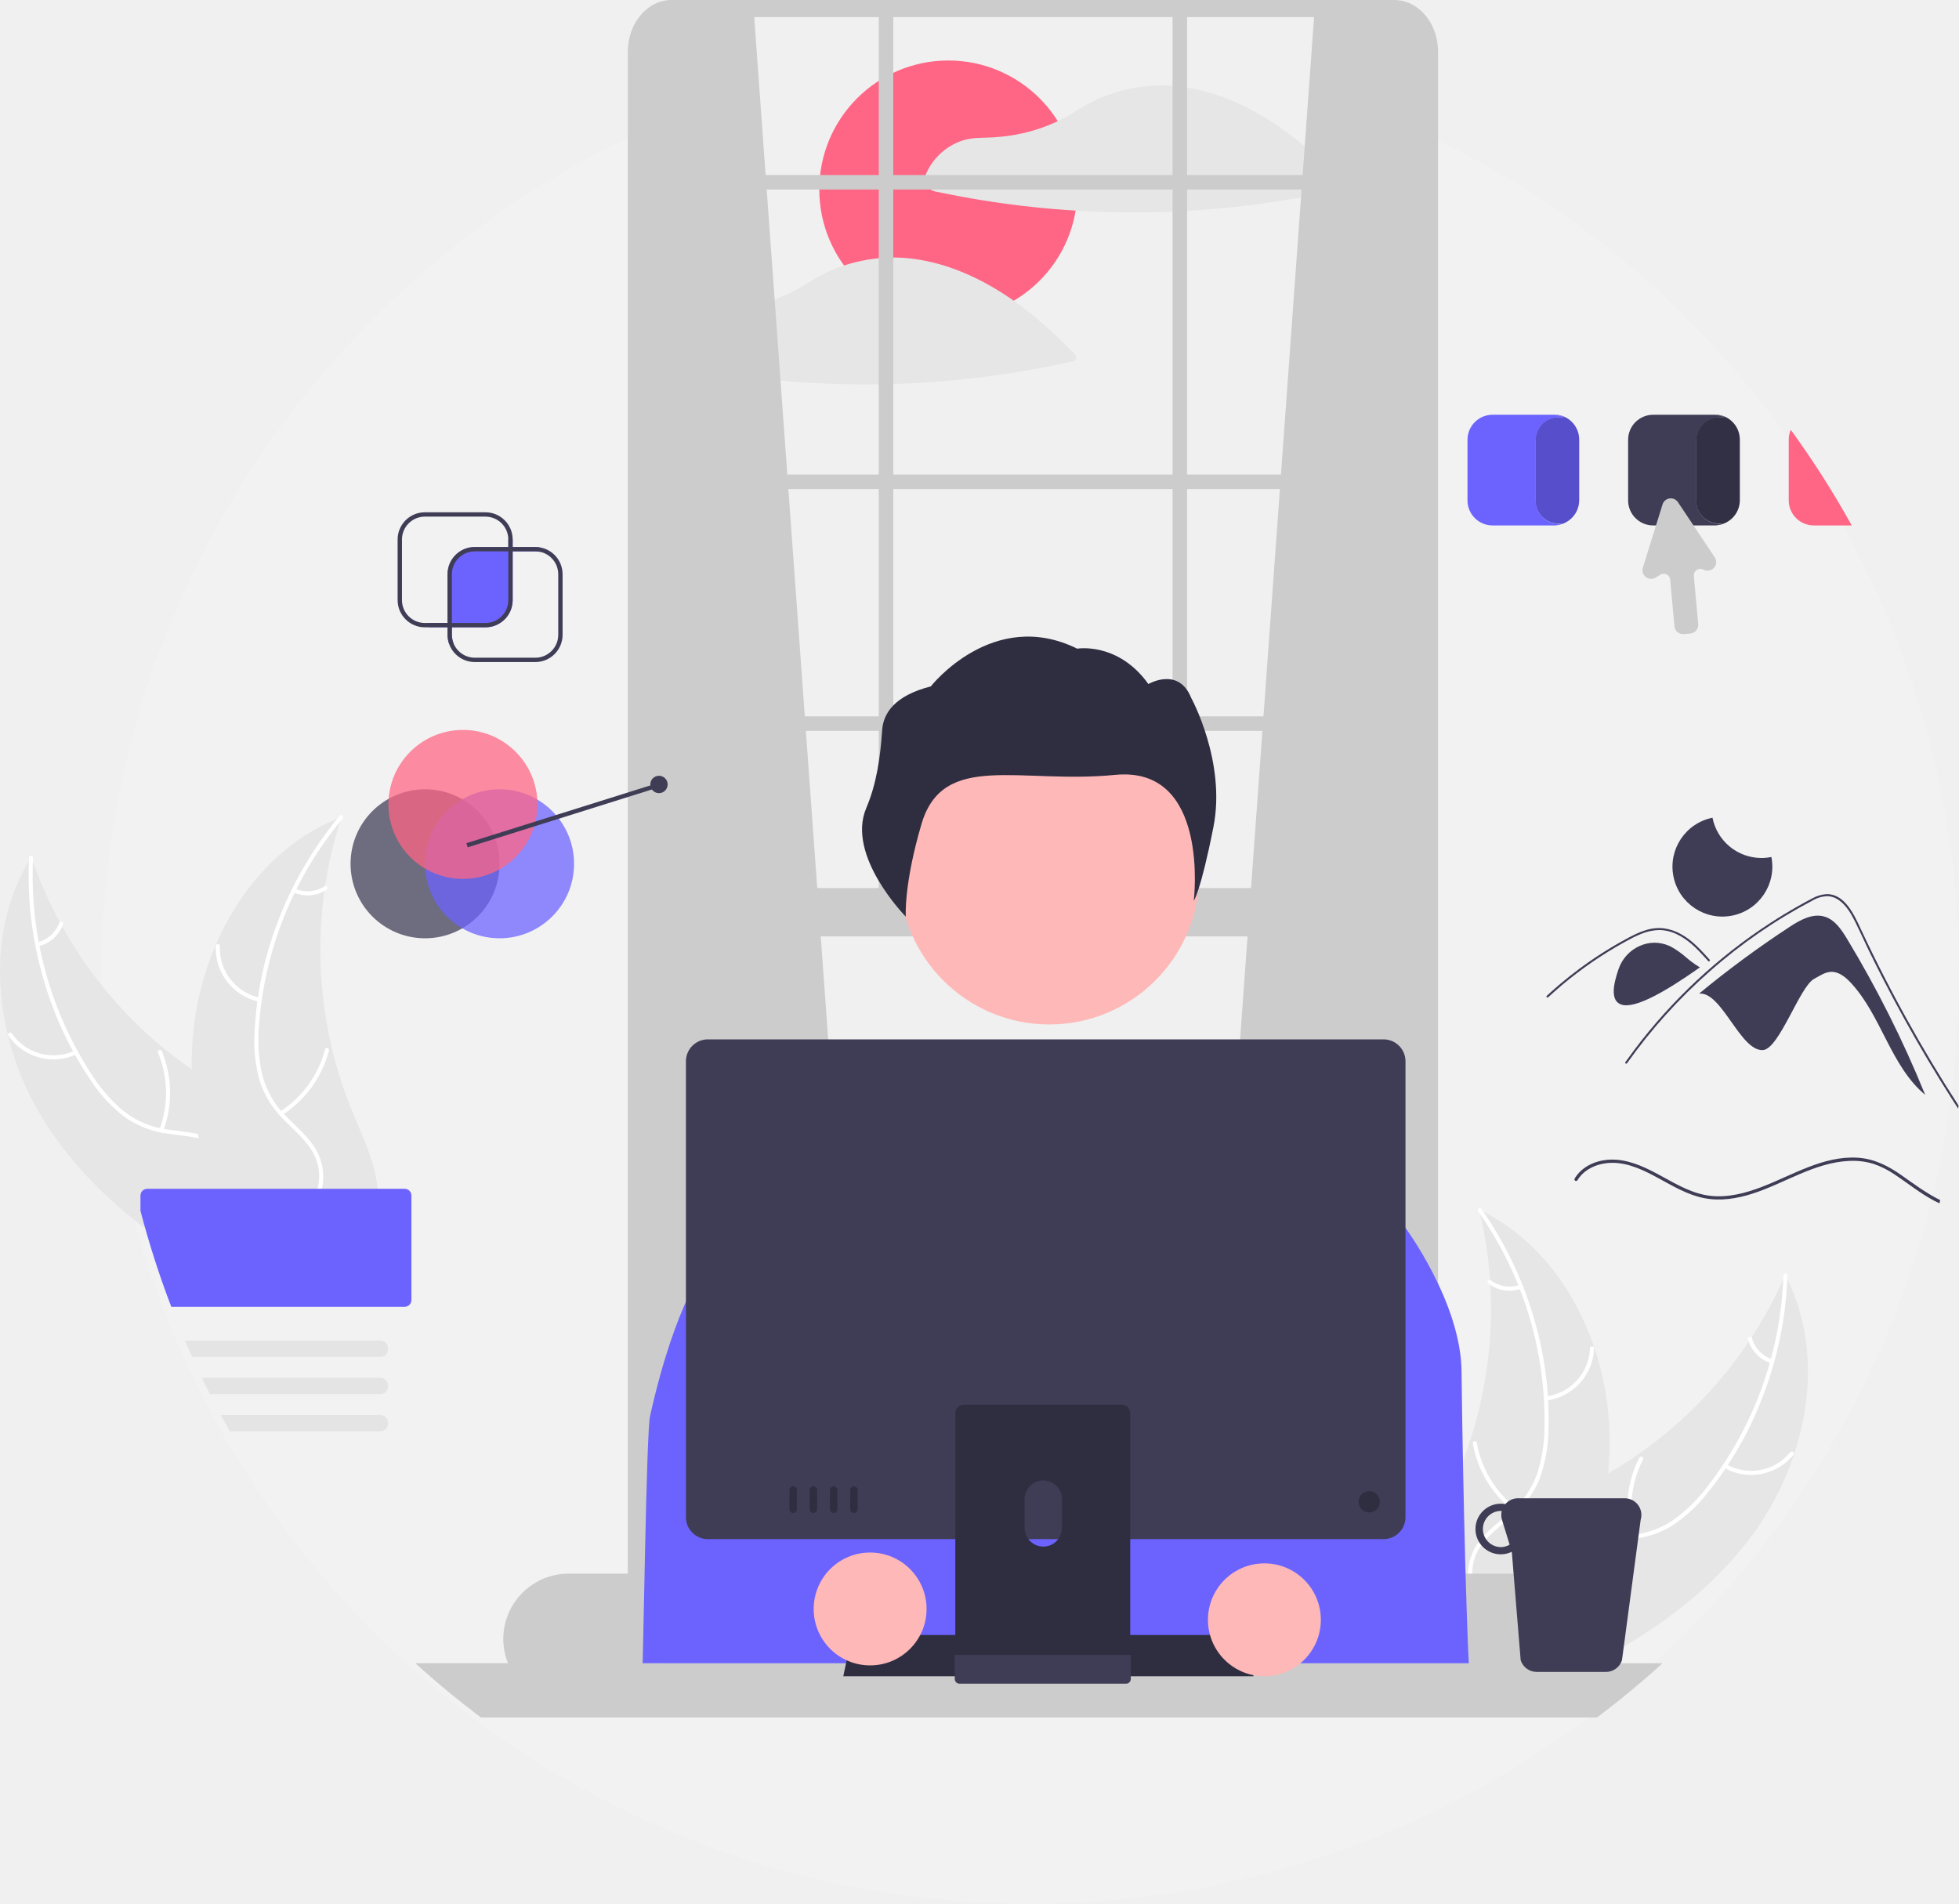
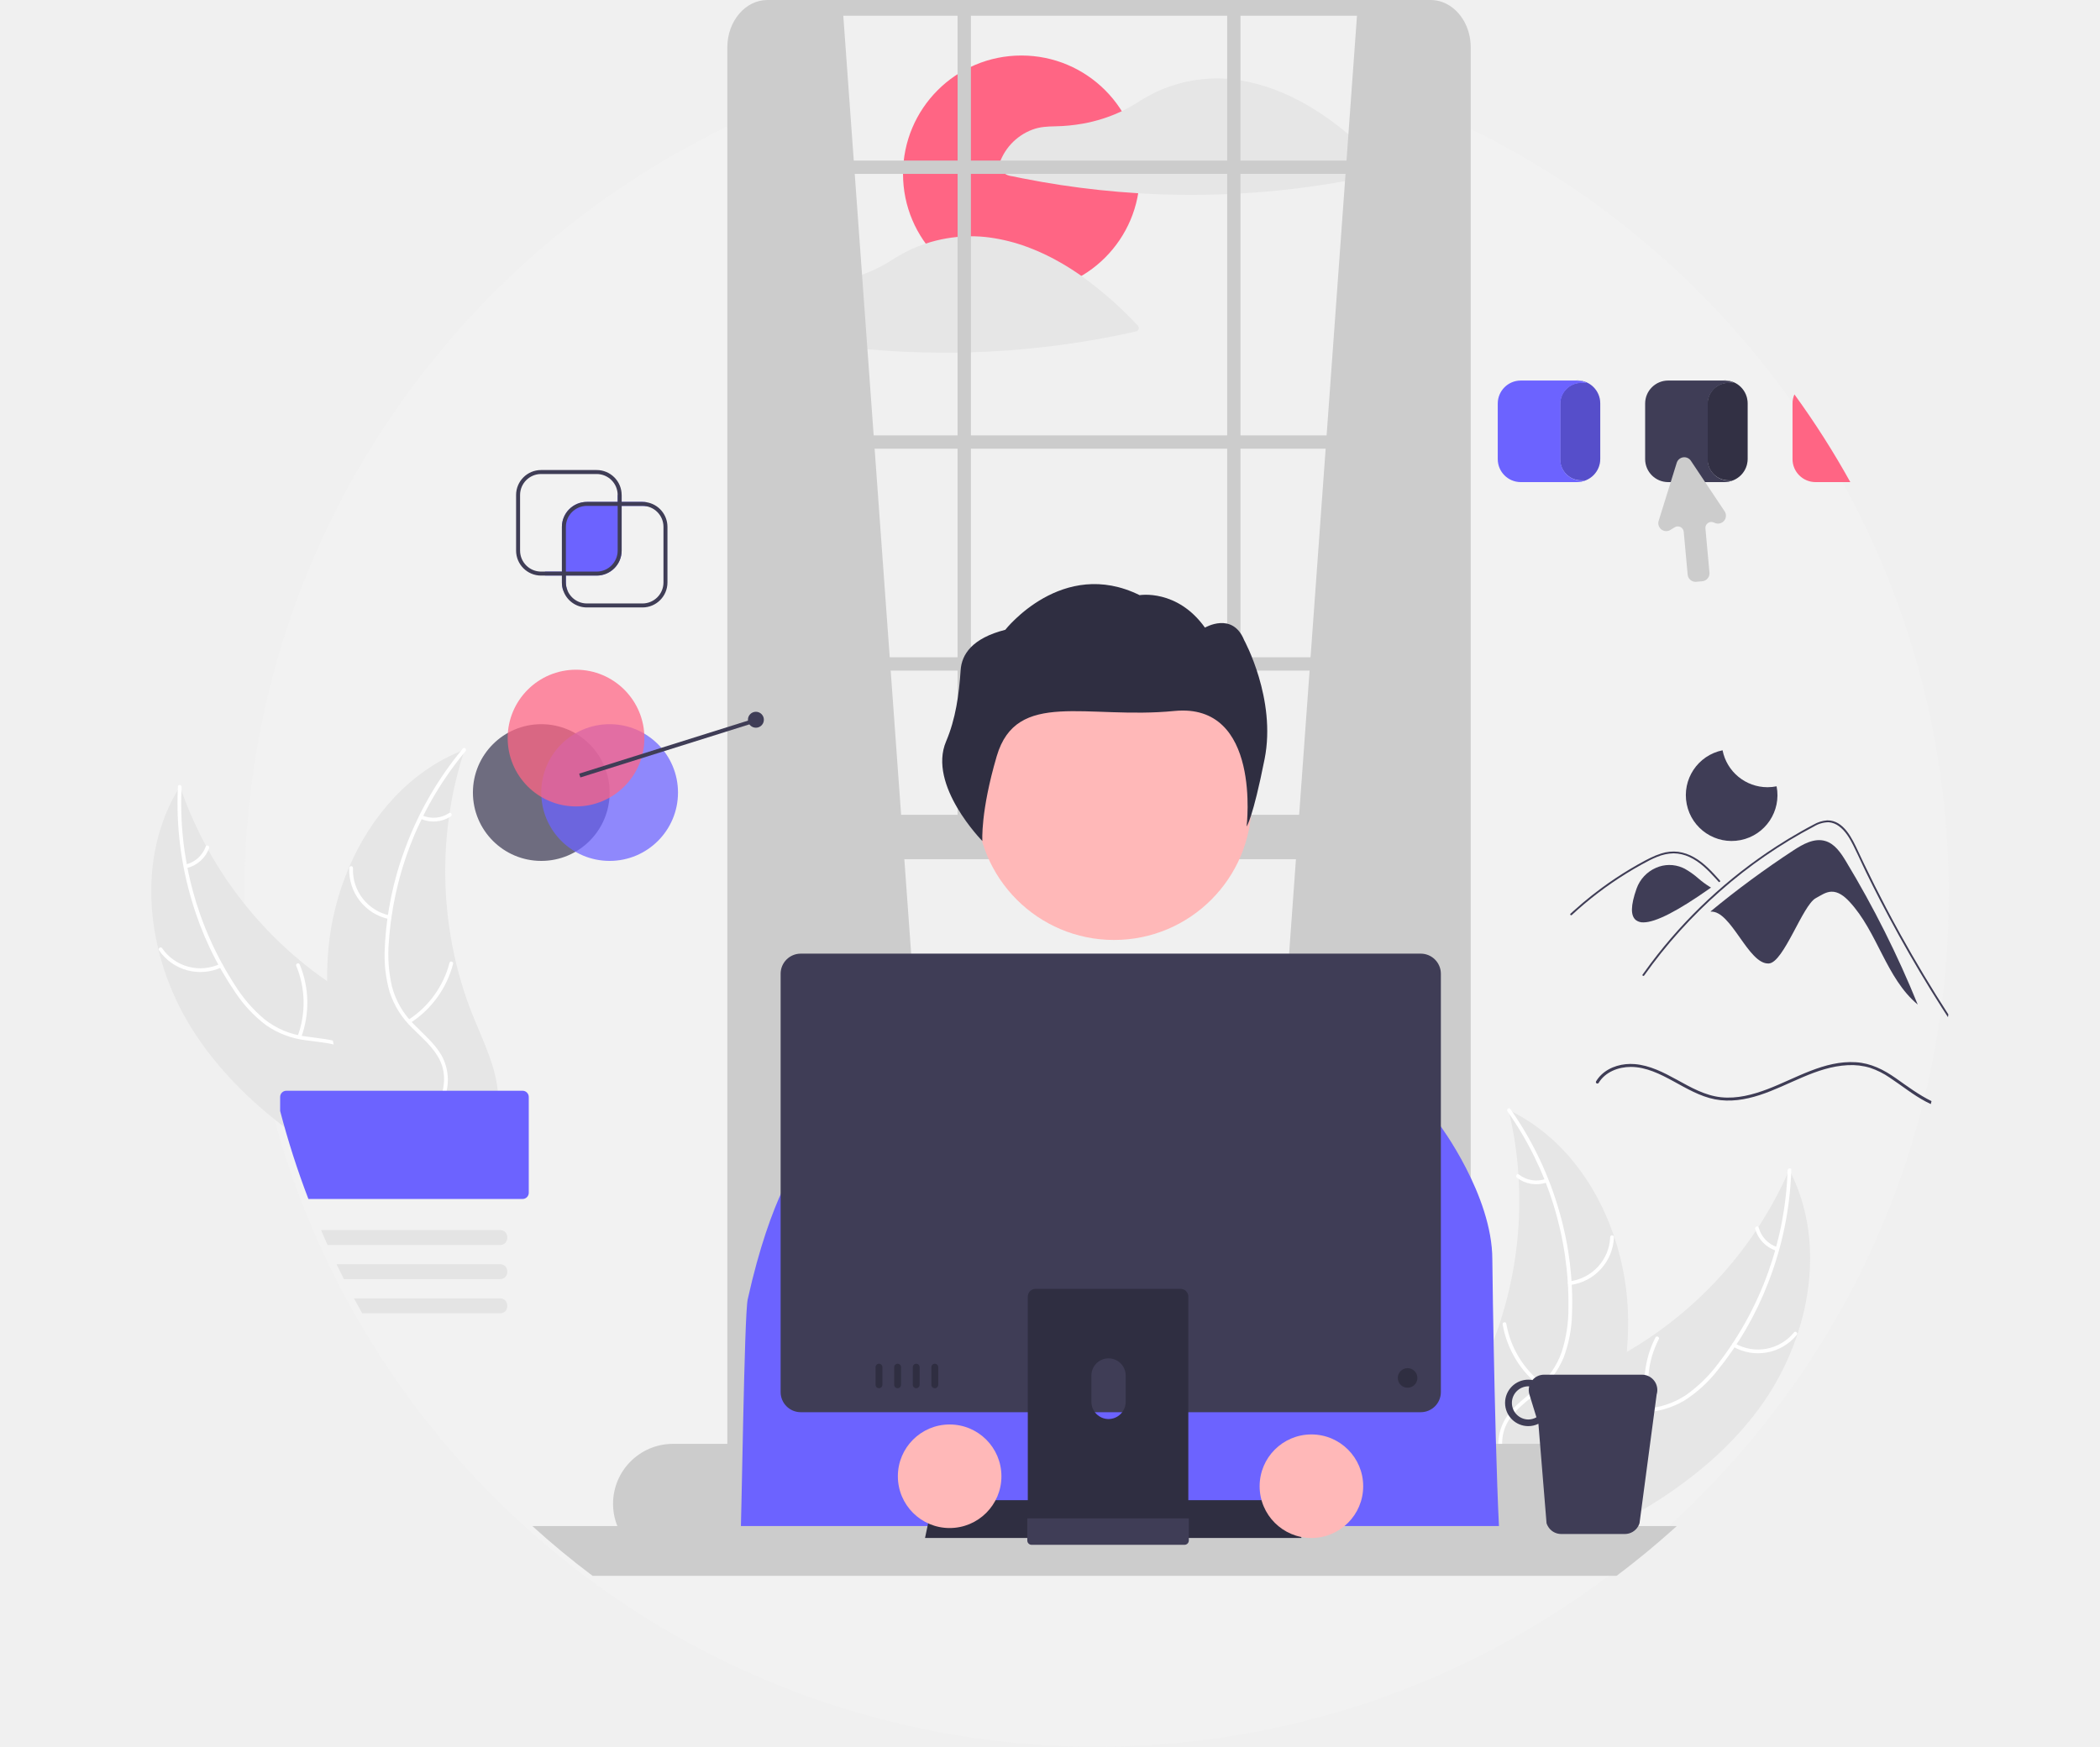
- <svg xmlns="http://www.w3.org/2000/svg" data-name="Layer 1" width="804.473" height="781.847" viewBox="0 0 804.473 781.847">
+ <svg xmlns="http://www.w3.org/2000/svg" data-name="Layer 1" width="717.473" height="596.847" viewBox="0 0 804.473 781.847">
  <path d="M954.619,274.869a380.704,380.704,0,0,0-25.021-39.265q-9.6-13.224-20.288-25.565h-.018a383.418,383.418,0,0,0-41.94-41.512q-4.613-3.918-9.351-7.675a380.926,380.926,0,0,0-93.882-54.857l.299,49.327L767.65,717.625H487.686L471.941,156.384l1.173-48.539C335.856,165.572,239.481,301.3,239.481,459.546a381.687,381.687,0,0,0,12.399,96.795,375.139,375.139,0,0,0,12.649,39.408q2.674,7.02,5.642,13.914c.954,2.237,1.925,4.457,2.933,6.668,1.292,2.888,2.638,5.767,4.02,8.611q1.604,3.356,3.298,6.668,2.179,4.346,4.502,8.62c1.194,2.237,2.425,4.457,3.672,6.667a382.934,382.934,0,0,0,76.151,95.244q12.956,11.753,26.964,22.285a381.449,381.449,0,0,0,458.295,0q7.621-5.723,14.931-11.829,4.854-4.038,9.547-8.227c.829-.74,1.658-1.48,2.478-2.228a382.978,382.978,0,0,0,71.364-87.008,374.258,374.258,0,0,0,19.325-36.689q2.286-4.974,4.43-10.037a376.132,376.132,0,0,0,16.562-47.591q1.03-3.757,1.988-7.541v-.009c.107-.437.223-.883.33-1.319.66-2.656,1.293-5.33,1.899-8.005v-.009q2.942-12.93,4.965-26.171c.169-1.132.339-2.264.499-3.396.062-.41.125-.82.169-1.23v-.009q1.444-10.229,2.344-20.609,1.391-16.299,1.399-32.972A379.627,379.627,0,0,0,954.619,274.869Z" transform="translate(-197.7636 -59.07674)" fill="#f2f2f2" />
  <path d="M917.165,689.762c22.573-30.501,31.255-73.463,13.695-107.101a174.83,174.83,0,0,1-82.773,86.927c-14.289,7.006-30.912,13.31-37.526,27.784-4.116,9.006-3.332,19.641-.024,28.974,3.309,9.333,8.936,17.638,14.503,25.827l.293,2.454C860.387,740.094,894.592,720.263,917.165,689.762Z" transform="translate(-197.7636 -59.07674)" fill="#e6e6e6" />
  <path d="M930.112,582.931a149.432,149.432,0,0,1-31.086,86.525,64.35,64.35,0,0,1-14.424,14.088,36.908,36.908,0,0,1-18.452,6.069c-6.131.439-12.453.179-18.371,2.101a22.599,22.599,0,0,0-13.521,12.6c-3.276,7.232-3.759,15.209-3.959,23.027-.223,8.68-.317,17.699-4.411,25.59-.496.956,1.016,1.67,1.512.715,7.123-13.728,2.498-29.782,6.743-44.214,1.981-6.734,6.003-12.912,12.726-15.61,5.879-2.36,12.399-2.097,18.61-2.488a39.384,39.384,0,0,0,18.263-5.261,59.491,59.491,0,0,0,14.912-13.482,144.976,144.976,0,0,0,22.711-39.209,152.082,152.082,0,0,0,10.413-50.596c.034-1.073-1.632-.921-1.666.145Z" transform="translate(-197.7636 -59.07674)" fill="#fff" />
  <path d="M905.678,661.815a22.42,22.42,0,0,0,28.554-5.242c.678-.836-.589-1.928-1.268-1.092a20.76,20.76,0,0,1-26.571,4.822c-.93-.542-1.64.973-.715,1.512Z" transform="translate(-197.7636 -59.07674)" fill="#fff" />
  <path d="M869.288,689.799a43.212,43.212,0,0,1,3.185-31.33c.493-.958-1.02-1.672-1.512-.715a44.947,44.947,0,0,0-3.248,32.609c.292,1.038,1.865.469,1.575-.563Z" transform="translate(-197.7636 -59.07674)" fill="#fff" />
  <path d="M925.48,617.311a12.691,12.691,0,0,1-8.289-8.735c-.279-1.041-1.852-.471-1.575.563a14.221,14.221,0,0,0,9.149,9.683.864.864,0,0,0,1.113-.398.84.84,0,0,0-.398-1.113Z" transform="translate(-197.7636 -59.07674)" fill="#fff" />
  <path d="M805.205,555.891c.156.655.311,1.31.458,1.976a167.127,167.127,0,0,1,3.973,26.818c.057.698.105,1.405.142,2.103a176.19,176.19,0,0,1-8.405,64.321,171.102,171.102,0,0,1-9.933,24.025c-5.408,10.696-12.123,21.862-13.637,33.381a29.352,29.352,0,0,0-.29,3.621l44.805,42.658c.15.046.292.102.443.149l1.711,1.785c.23-.385.46-.79.69-1.175.134-.223.259-.455.393-.678.086-.152.172-.304.259-.436.029-.05.057-.101.077-.141.087-.132.153-.264.23-.385q1.939-3.387,3.836-6.813c.01-.01.01-.01.009-.03,9.595-17.428,17.82-35.81,22.993-54.855.155-.573.321-1.156.456-1.748a163.269,163.269,0,0,0,4.717-26.223,144.339,144.339,0,0,0,.62-14.591,120.027,120.027,0,0,0-6.239-37.006c-7.992-23.785-23.502-44.749-45.61-55.917C806.336,556.443,805.78,556.167,805.205,555.891Z" transform="translate(-197.7636 -59.07674)" fill="#e6e6e6" />
  <path d="M804.764,556.556a149.432,149.432,0,0,1,27.274,87.801,64.351,64.351,0,0,1-3.034,19.933,36.908,36.908,0,0,1-11.079,15.955c-4.631,4.042-9.836,7.64-13.403,12.738a22.599,22.599,0,0,0-3.209,18.201c1.738,7.746,6.156,14.406,10.702,20.769,5.048,7.065,10.403,14.323,11.885,23.088.18,1.062,1.817.721,1.638-.339-2.578-15.25-15.936-25.283-21.236-39.362-2.473-6.569-2.981-13.924.762-20.126,3.273-5.424,8.637-9.139,13.361-13.191a39.384,39.384,0,0,0,11.415-15.197,59.491,59.491,0,0,0,3.79-19.742,144.976,144.976,0,0,0-5.473-44.98,152.082,152.082,0,0,0-22.148-46.667c-.619-.877-1.858.248-1.243,1.119Z" transform="translate(-197.7636 -59.07674)" fill="#fff" />
  <path d="M832.749,634.251a22.42,22.42,0,0,0,19.643-21.377c.038-1.075-1.631-1.185-1.669-.108a20.76,20.76,0,0,1-18.313,19.847c-1.069.127-.723,1.764.339,1.638Z" transform="translate(-197.7636 -59.07674)" fill="#fff" />
  <path d="M820.542,678.504a43.212,43.212,0,0,1-16.32-26.933c-.183-1.061-1.821-.721-1.638.339a44.947,44.947,0,0,0,17.039,27.992c.858.653,1.772-.749.918-1.398Z" transform="translate(-197.7636 -59.07674)" fill="#fff" />
  <path d="M821.765,586.795a12.691,12.691,0,0,1-11.877-1.984c-.85-.663-1.762.739-.918,1.398a14.221,14.221,0,0,0,13.135,2.224.864.864,0,0,0,.649-.988.84.84,0,0,0-.988-.649Z" transform="translate(-197.7636 -59.07674)" fill="#fff" />
  <path d="M215.568,518.935c-20.02-32.234-25.181-75.76-4.946-107.86a174.83,174.83,0,0,0,75.435,93.366c13.673,8.144,29.728,15.778,35.144,30.742,3.37,9.311,1.725,19.847-2.331,28.88-4.056,9.033-10.34,16.853-16.554,24.562l-.492,2.423C268.068,573.715,235.588,551.169,215.568,518.935Z" transform="translate(-197.7636 -59.07674)" fill="#e6e6e6" />
  <path d="M211.346,411.405a149.432,149.432,0,0,0,23.951,88.765,64.351,64.351,0,0,0,13.231,15.214,36.908,36.908,0,0,0,17.898,7.548c6.075.936,12.397,1.19,18.139,3.587a22.599,22.599,0,0,1,12.452,13.657c2.678,7.474,2.51,15.464,2.075,23.272-.483,8.669-1.123,17.667,2.317,25.864.417.993-1.149,1.582-1.565.59-5.984-14.262-.069-29.886-3.128-44.615-1.427-6.873-4.934-13.357-11.415-16.593-5.668-2.83-12.187-3.097-18.346-3.992a39.384,39.384,0,0,1-17.775-6.728,59.491,59.491,0,0,1-13.767-14.649,144.976,144.976,0,0,1-19.449-40.925,152.082,152.082,0,0,1-6.267-51.275c.053-1.072,1.702-.785,1.649.28Z" transform="translate(-197.7636 -59.07674)" fill="#fff" />
  <path d="M229.288,492.014a22.42,22.42,0,0,1-28.033-7.545c-.608-.888.744-1.874,1.352-.985a20.76,20.76,0,0,0,26.091,6.965c.971-.464,1.555,1.103.59,1.565Z" transform="translate(-197.7636 -59.07674)" fill="#fff" />
  <path d="M263.284,522.863a43.212,43.212,0,0,0-.628-31.485c-.413-.995,1.152-1.583,1.565-.59a44.947,44.947,0,0,1,.587,32.765c-.376,1.011-1.897.316-1.524-.689Z" transform="translate(-197.7636 -59.07674)" fill="#fff" />
  <path d="M213.169,446.048a12.691,12.691,0,0,0,8.972-8.032c.363-1.015,1.884-.319,1.524.689a14.221,14.221,0,0,1-9.905,8.908.864.864,0,0,1-1.077-.487.84.84,0,0,1,.487-1.077Z" transform="translate(-197.7636 -59.07674)" fill="#fff" />
  <path d="M338.037,394.606c-.208.64-.417,1.28-.617,1.932a167.128,167.128,0,0,0-6.139,26.406c-.114.691-.218,1.392-.312,2.085a176.19,176.19,0,0,0,3.15,64.791,171.101,171.101,0,0,0,7.948,24.753c4.521,11.1,10.306,22.775,10.879,34.378a29.352,29.352,0,0,1-.005,3.633l-48.124,38.876c-.154.033-.299.078-.453.112l-1.85,1.64c-.198-.403-.394-.825-.592-1.227-.116-.233-.221-.475-.336-.708-.074-.158-.147-.317-.223-.455-.025-.053-.049-.106-.065-.147-.076-.139-.131-.275-.198-.403q-1.657-3.533-3.27-7.102c-.009-.011-.009-.011-.007-.031-8.147-18.15-14.851-37.139-18.459-56.543-.108-.584-.226-1.178-.313-1.78a163.271,163.271,0,0,1-2.571-26.52,144.342,144.342,0,0,1,.568-14.593,120.027,120.027,0,0,1,9.226-36.376c9.898-23.057,27.061-42.691,50.004-52.025C336.864,395.064,337.441,394.833,338.037,394.606Z" transform="translate(-197.7636 -59.07674)" fill="#e6e6e6" />
  <path d="M338.422,395.304a149.432,149.432,0,0,0-34.319,85.294,64.351,64.351,0,0,0,1.405,20.113,36.908,36.908,0,0,0,9.746,16.803c4.287,4.405,9.182,8.414,12.324,13.785a22.599,22.599,0,0,1,1.72,18.402c-2.362,7.58-7.306,13.858-12.355,19.831-5.606,6.631-11.533,13.43-13.722,22.045-.265,1.044-1.87.571-1.605-.471,3.809-14.99,17.938-23.904,24.364-37.506,2.998-6.347,4.103-13.635.876-20.121-2.822-5.672-7.866-9.811-12.245-14.233a39.384,39.384,0,0,1-10.142-16.074,59.491,59.491,0,0,1-2.173-19.985,144.976,144.976,0,0,1,9.111-44.386,152.082,152.082,0,0,1,25.867-44.713c.688-.824,1.831.398,1.148,1.217Z" transform="translate(-197.7636 -59.07674)" fill="#fff" />
  <path d="M304.215,470.468a22.42,22.42,0,0,1-17.841-22.902.837.837,0,0,1,1.673.028,20.76,20.76,0,0,0,16.639,21.27c1.055.214.578,1.817-.471,1.605Z" transform="translate(-197.7636 -59.07674)" fill="#fff" />
  <path d="M312.786,515.567a43.212,43.212,0,0,0,18.455-25.518c.269-1.043,1.873-.571,1.605.471a44.947,44.947,0,0,1-19.258,26.514c-.908.581-1.705-.89-.802-1.468Z" transform="translate(-197.7636 -59.07674)" fill="#fff" />
  <path d="M319.021,424.062a12.691,12.691,0,0,0,11.999-1.012c.901-.592,1.696.88.802,1.468a14.221,14.221,0,0,1-13.272,1.149.864.864,0,0,1-.567-1.038.84.84,0,0,1,1.038-.567Z" transform="translate(-197.7636 -59.07674)" fill="#fff" />
  <circle cx="389.439" cy="77.833" r="52.985" fill="#ff6584" />
  <path d="M749.432,134.145a194.727,194.727,0,0,0-15.1-14.333c-10.322-8.753-21.75-16.196-34.488-20.885A79.528,79.528,0,0,0,685.048,95.031c-.606-.098-1.203-.196-1.81-.276a.669.669,0,0,0-.134,0,1.609,1.609,0,0,0-.285-.053c-1.239-.16-2.478-.285-3.726-.374a64.567,64.567,0,0,0-20.003,1.801,66.52,66.52,0,0,0-11.053,3.851,98.948,98.948,0,0,0-10.367,5.874,62.285,62.285,0,0,1-5.527,2.986,68.931,68.931,0,0,1-17.382,5.562,78.041,78.041,0,0,1-12.301,1.212c-3.583.071-6.962.196-10.358,1.489a24.822,24.822,0,0,0-15.127,16.384,1.597,1.597,0,0,0,.713,1.756c.918.66,1.809,1.408,2.781,1.997a8.727,8.727,0,0,0,2.71.74q2.3.481,4.608.936,8.49,1.685,17.052,2.986,17.221,2.607,34.639,3.672a1.729,1.729,0,0,0,.214.018,389.854,389.854,0,0,0,39.399.383c1.988-.08,3.967-.178,5.954-.294q12.421-.695,24.78-2.193,11.432-1.391,22.775-3.45,8.103-1.471,16.143-3.28A1.579,1.579,0,0,0,749.432,134.145Z" transform="translate(-197.7636 -59.07674)" fill="#e6e6e6" />
  <path d="M639.302,204.796a173.068,173.068,0,0,0-25.235-22.213c-3.022-2.121-6.133-4.118-9.333-5.946a98.906,98.906,0,0,0-12.194-5.963c-.936-.383-1.881-.749-2.826-1.096a78.986,78.986,0,0,0-16.606-4.172c-.045-.009-.089,0-.134-.009-.089-.018-.187-.036-.276-.053a61.346,61.346,0,0,0-8.29-.508c-1.988,0-3.984.107-5.963.303a65.946,65.946,0,0,0-9.484,1.64c-1.542.383-3.075.829-4.582,1.337a65.441,65.441,0,0,0-6.463,2.514c-.036.018-.062.027-.098.045a96.29,96.29,0,0,0-10.269,5.83c-.071.045-.152.089-.223.134a64.774,64.774,0,0,1-11.838,5.544,72.094,72.094,0,0,1-10.857,2.87,76.88,76.88,0,0,1-12.301,1.203c-3.583.071-6.962.196-10.349,1.498a24.835,24.835,0,0,0-15.136,16.384,1.607,1.607,0,0,0,.713,1.756c.918.66,1.818,1.399,2.781,1.988a8.553,8.553,0,0,0,2.71.74c1.533.321,3.066.642,4.608.945q8.49,1.685,17.061,2.977,11.753,1.778,23.604,2.844,5.616.521,11.24.856,14.427.869,28.881.677,2.982-.04,5.963-.134,17.703-.521,35.299-2.656a388.256,388.256,0,0,0,38.909-6.73A1.572,1.572,0,0,0,639.302,204.796Z" transform="translate(-197.7636 -59.07674)" fill="#e6e6e6" />
  <path d="M507.232,62.595l46.679,645.056L460.553,715.937V70.801C471.677,62.112,487.646,60.752,507.232,62.595Z" transform="translate(-197.7636 -59.07674)" fill="#ccc" />
  <path d="M737.647,62.595,690.968,707.651l93.358,8.286V70.801C773.201,62.112,757.232,60.752,737.647,62.595Z" transform="translate(-197.7636 -59.07674)" fill="#ccc" />
  <path d="M786.522,71.083c-2.897-7.103-9.056-12.006-16.179-12.006H473.54c-9.903,0-17.952,9.502-17.952,21.193V721.402a22.909,22.909,0,0,0,6.186,15.994,17.009,17.009,0,0,0,7.773,4.662,14.837,14.837,0,0,0,3.993.537H770.344a14.837,14.837,0,0,0,3.993-.537c7.987-2.147,13.959-10.586,13.959-20.656V80.269A24.342,24.342,0,0,0,786.522,71.083Zm-4.181,650.319c0,7.808-5.384,14.163-11.998,14.163H473.54c-5.482,0-10.126-4.367-11.543-10.312a16.451,16.451,0,0,1-.455-3.851V80.269c0-7.808,5.384-14.153,11.998-14.153H770.344a10.179,10.179,0,0,1,3.566.642c4.876,1.789,8.432,7.166,8.432,13.511Z" transform="translate(-197.7636 -59.07674)" fill="#ccc" />
  <rect x="260.803" y="194.882" width="326.752" height="5.959" fill="#ccc" />
  <rect x="260.803" y="71.872" width="326.752" height="5.959" fill="#ccc" />
  <rect x="260.803" y="294.199" width="326.752" height="5.959" fill="#ccc" />
  <rect x="360.878" y="2.674" width="5.959" height="375.944" fill="#ccc" />
  <rect x="481.521" y="2.674" width="5.959" height="375.944" fill="#ccc" />
  <path d="M822.561,705.353H431.253a26.844,26.844,0,0,0-26.813,26.813,26.543,26.543,0,0,0,1.934,9.975,26.815,26.815,0,0,0,24.878,16.847H822.561a26.815,26.815,0,0,0,23.14-13.282,25.895,25.895,0,0,0,1.747-3.566,26.543,26.543,0,0,0,1.934-9.975A26.852,26.852,0,0,0,822.561,705.353Z" transform="translate(-197.7636 -59.07674)" fill="#ccc" />
  <rect x="262.789" y="364.714" width="324.766" height="19.863" fill="#ccc" />
  <path d="M422.193,358.755h5.959a10.925,10.925,0,0,1,10.925,10.925v0a0,0,0,0,1,0,0h-27.809a0,0,0,0,1,0,0v0A10.925,10.925,0,0,1,422.193,358.755Z" fill="#ccc" />
  <circle id="b6ad44ff-295b-418b-9346-03b76e49c34f" data-name="ab6171fa-7d69-4734-b81c-8dff60f9761b" cx="430.901" cy="359.185" r="61.548" fill="#ffb8b8" />
  <path id="e8f77054-5a04-4fda-83df-6cd2e0c3cac3-263" data-name="bf427902-b9bf-4946-b5d7-5c1c7e04535e" d="M560.006,359.053c.465-7.068,5.139-14.301,19.99-18.08,0,0,25.486-32.59,60.118-15.499,0,0,16.79-2.889,29.239,14.531,0,0,12.343-7.28,17.551,5.624,0,0,14.477,26.32,9.147,53.167s-8.058,30.197-8.058,30.197,6.793-55.532-32.335-51.681-70.631-9.91-79.492,20.218c-7.358,25.017-6.431,38.009-6.431,38.009s-24.605-24.956-16.239-44.608C557.776,380.88,559.289,369.953,560.006,359.053Z" transform="translate(-197.7636 -59.07674)" fill="#2f2e41" />
  <path d="M461.292,754.62H801.73c-2.275-25.969-3.762-125.235-3.762-131.769,0-28.816-23.579-60.263-23.579-60.263l-8.44-4.665-70.482-21.99-18.24-23.693a20.283,20.283,0,0,0-16.245-7.932l-57.619.432a20.344,20.344,0,0,0-13.664,5.415L554.019,543.255l-52.331,24.99-.089-.089-.547.407-7.766,5.593-4.995,3.61s-13.105,15.723-23.579,62.881C463.135,647.739,462.029,739.557,461.292,754.62Z" transform="translate(-197.7636 -59.07674)" fill="#6c63ff" />
  <path d="M880.527,742.14c-.82.749-1.649,1.489-2.478,2.228q-4.707,4.185-9.547,8.227-7.314,6.097-14.931,11.829H395.277q-13.999-10.509-26.964-22.285Z" transform="translate(-197.7636 -59.07674)" fill="#ccc" />
  <polygon points="514.774 688.412 346.303 688.412 349.868 671.476 511.208 671.476 514.774 688.412" fill="#2f2e41" />
  <path d="M864.955,674.395H821.117a6.771,6.771,0,0,0-5.197,2.407,9.829,9.829,0,0,0-1.854-.178,10.398,10.398,0,1,0,0,20.796,10.281,10.281,0,0,0,4.528-1.052l.731,8.985,2.906,35.513a6.483,6.483,0,0,0,.553,1.275,6.834,6.834,0,0,0,5.999,3.566H857.289a6.859,6.859,0,0,0,6.008-3.566,7.029,7.029,0,0,0,.544-1.275l7.666-57.601A6.854,6.854,0,0,0,864.955,674.395Zm-50.889,20.056a7.43,7.43,0,0,1,0-14.859c.134,0,.258.036.392.045a6.806,6.806,0,0,0,.107,3.628l3.138,10.197A7.308,7.308,0,0,1,814.066,694.451Z" transform="translate(-197.7636 -59.07674)" fill="#3f3d56" />
  <path d="M765.94,485.931H488.435a9.008,9.008,0,0,0-8.994,8.994V682.186a9.003,9.003,0,0,0,8.994,8.994H765.94a9.003,9.003,0,0,0,8.994-8.994V494.925A9.008,9.008,0,0,0,765.94,485.931Z" transform="translate(-197.7636 -59.07674)" fill="#3f3d56" />
  <path d="M658.439,635.977H593.52a3.464,3.464,0,0,0-3.459,3.467V741.998H661.907V639.444A3.466,3.466,0,0,0,658.439,635.977Zm-32.241,58.27a7.702,7.702,0,0,1-7.666-7.666V674.752a7.666,7.666,0,0,1,15.332,0v11.829a7.702,7.702,0,0,1-7.666,7.666Z" transform="translate(-197.7636 -59.07674)" fill="#2f2e41" />
  <path d="M589.839,738.717v9.894a1.938,1.938,0,0,0,1.934,1.934h68.422a1.944,1.944,0,0,0,1.934-1.934v-9.894Z" transform="translate(-197.7636 -59.07674)" fill="#3f3d56" />
  <circle cx="562.275" cy="616.771" r="4.381" fill="#2f2e41" />
  <path d="M523.466,669.493a1.533,1.533,0,0,0-1.533,1.533v7.889a1.533,1.533,0,0,0,3.066,0v-7.889A1.533,1.533,0,0,0,523.466,669.493Z" transform="translate(-197.7636 -59.07674)" fill="#2f2e41" />
  <path d="M531.792,669.493a1.533,1.533,0,0,0-1.533,1.533v7.889a1.533,1.533,0,0,0,3.066,0v-7.889A1.533,1.533,0,0,0,531.792,669.493Z" transform="translate(-197.7636 -59.07674)" fill="#2f2e41" />
  <path d="M540.117,669.493a1.533,1.533,0,0,0-1.533,1.533v7.889a1.533,1.533,0,0,0,3.066,0v-7.889A1.533,1.533,0,0,0,540.117,669.493Z" transform="translate(-197.7636 -59.07674)" fill="#2f2e41" />
  <path d="M548.443,669.493a1.533,1.533,0,0,0-1.533,1.533v7.889a1.533,1.533,0,0,0,3.066,0v-7.889A1.533,1.533,0,0,0,548.443,669.493Z" transform="translate(-197.7636 -59.07674)" fill="#2f2e41" />
  <circle cx="357.322" cy="660.779" r="23.176" fill="#ffb8b8" />
  <circle cx="519.231" cy="665.236" r="23.176" fill="#ffb8b8" />
  <path d="M956.212,444.572c-2.29-3.788-5.004-7.832-9.254-9.069-4.922-1.432-9.978,1.413-14.266,4.221a415.722,415.722,0,0,0-36.997,27.259l.013.147c9.202-.635,16.84,23.835,26.042,23.2,6.649-.459,15.091-26.084,20.967-29.229,2.23-1.194,4.403-2.788,6.93-2.899,3.139-.138,5.876,2.054,8.027,4.345,12.723,13.548,16.405,34.267,30.679,46.171A452.999,452.999,0,0,0,956.212,444.572Z" transform="translate(-197.7636 -59.07674)" fill="#3f3d56" />
  <path d="M980.701,477.48q10.068,18.184,21.357,35.646v.009c-.045.41-.107.82-.169,1.23q-1.364-2.086-2.701-4.19-10.135-15.898-19.263-32.402-4.332-7.849-8.45-15.822-3.182-6.177-6.231-12.426c-.579-1.194-1.141-2.389-1.703-3.592-1.319-2.817-2.621-5.651-4.011-8.432-1.587-3.173-3.521-6.489-6.436-8.62a8.781,8.781,0,0,0-4.573-1.765,12.771,12.771,0,0,0-6.623,1.899,213.146,213.146,0,0,0-41.922,28.907,218.446,218.446,0,0,0-34.051,37.804c-.303.428-1.016.018-.713-.419,1.203-1.694,2.416-3.36,3.664-5.018a219.484,219.484,0,0,1,56.023-52.253q5.442-3.53,11.098-6.73c1.899-1.079,3.806-2.139,5.749-3.138a14.02,14.02,0,0,1,6.097-1.89c7.399-.116,11.231,8.263,13.861,13.897q1.23,2.661,2.505,5.313,4.8,10.028,9.975,19.896Q977.367,471.468,980.701,477.48Z" transform="translate(-197.7636 -59.07674)" fill="#3f3d56" />
  <path d="M899.25,453.785c-.43-.479-.857-.958-1.289-1.437-3.411-3.772-7.071-7.501-11.755-9.663a17.054,17.054,0,0,0-7.145-1.656,20.39,20.39,0,0,0-7.419,1.618c-1.117.446-2.209.953-3.285,1.492-1.229.619-2.436,1.278-3.638,1.944q-3.384,1.872-6.679,3.909-6.558,4.053-12.705,8.724-3.187,2.423-6.242,5.004-2.841,2.398-5.568,4.925c-.389.359-.969-.222-.58-.58.479-.446.964-.89,1.448-1.328q2.053-1.856,4.172-3.641,3.864-3.26,7.928-6.269,6.32-4.681,13.074-8.727,3.375-2.02,6.844-3.871c.698-.372,1.404-.736,2.119-1.081a33.778,33.778,0,0,1,5.037-2.05,17.919,17.919,0,0,1,7.608-.747,19.806,19.806,0,0,1,7.019,2.428c4.599,2.571,8.166,6.545,11.637,10.424C900.18,453.596,899.603,454.179,899.25,453.785Z" transform="translate(-197.7636 -59.07674)" fill="#3f3d56" />
  <path d="M865.596,471.935a5.297,5.297,0,0,1-3.285-.941c-2.545-1.928-2.478-6.559.204-14.159a15.983,15.983,0,0,1,8.652-9.299,14.811,14.811,0,0,1,11.928-.071q.494.214.973.46h0a35.128,35.128,0,0,1,6.1,4.328,40.298,40.298,0,0,0,5.08,3.752l.597.35-.566.399C880.839,466.92,871.049,471.935,865.596,471.935Z" transform="translate(-197.7636 -59.07674)" fill="#3f3d56" />
  <path d="M921.121,411.438a20.506,20.506,0,0,1-20.114-16.531,20.502,20.502,0,1,0,24.183,16.126A20.592,20.592,0,0,1,921.121,411.438Z" transform="translate(-197.7636 -59.07674)" fill="#3f3d56" />
  <circle cx="174.554" cy="354.748" r="30.595" fill="#3f3d56" opacity="0.74" />
  <circle cx="205.148" cy="354.748" r="30.595" fill="#6c63ff" opacity="0.74" />
  <circle cx="190.11" cy="330.364" r="30.595" fill="#ff6584" opacity="0.74" />
  <rect x="387.662" y="392.976" width="82.372" height="1.783" transform="matrix(0.95403, -0.29972, 0.29972, 0.95403, -296.0981, 87.56435)" fill="#3f3d56" />
  <circle cx="270.611" cy="322.162" r="3.566" fill="#3f3d56" />
  <path d="M978.544,541.678c5.224,3.681,10.242,7.434,15.982,10.269-.107.437-.223.882-.33,1.319-.704-.33-1.391-.677-2.077-1.034-5.821-3.049-10.83-7.193-16.294-10.795a35.157,35.157,0,0,0-8.789-4.403,28.995,28.995,0,0,0-10.046-1.177c-14.146.695-26.269,9.137-39.417,13.389-6.436,2.086-13.282,3.2-19.994,1.89-6.712-1.31-12.675-4.876-18.603-8.103-5.847-3.191-12.221-6.4-19.049-6.4-5.562.009-11.41,2.237-14.387,7.158a.668.668,0,0,1-1.15-.677,14.03,14.03,0,0,1,2.434-3.04c3.886-3.681,9.6-5.134,14.85-4.707,6.792.553,12.987,3.762,18.862,6.988,6.231,3.423,12.613,7.104,19.815,7.853,7.113.749,14.155-1.114,20.751-3.619,12.774-4.858,25.378-12.952,39.586-12.052C967.392,534.965,973.133,537.871,978.544,541.678Z" transform="translate(-197.7636 -59.07674)" fill="#3f3d56" />
  <path d="M419.433,283.881v1.81a9.388,9.388,0,0,0-1.818-.178h-9.324v20.02a11.184,11.184,0,0,1-11.178,11.178H383.332v3.084a9.341,9.341,0,0,0,.722,3.601h-1.908a10.979,10.979,0,0,1-.597-3.601v-3.084h-7.577v-1.783h7.577V294.907a11.184,11.184,0,0,1,11.178-11.178h13.781v-3.12h1.783v3.12h9.324A11.125,11.125,0,0,1,419.433,283.881Z" transform="translate(-197.7636 -59.07674)" fill="#6c63ff" />
  <path d="M397.113,269.467H372.226a11.184,11.184,0,0,0-11.178,11.178v24.887a11.184,11.184,0,0,0,11.178,11.178h24.887a11.184,11.184,0,0,0,11.178-11.178v-24.923A11.183,11.183,0,0,0,397.113,269.467Zm9.395,36.065a9.408,9.408,0,0,1-9.395,9.395H372.226a9.408,9.408,0,0,1-9.395-9.395V280.645a9.408,9.408,0,0,1,9.395-9.395h24.887a9.406,9.406,0,0,1,9.395,9.36Z" transform="translate(-197.7636 -59.07674)" fill="#3f3d56" />
  <path d="M381.55,314.928v1.783h1.783v-1.783Zm0,0v1.783h1.783v-1.783ZM419.433,283.881a11.125,11.125,0,0,0-1.818-.152H392.728a11.184,11.184,0,0,0-11.178,11.178v24.887a10.979,10.979,0,0,0,.597,3.601,11.182,11.182,0,0,0,10.581,7.577h24.887a11.184,11.184,0,0,0,11.178-11.178V294.907A11.178,11.178,0,0,0,419.433,283.881Zm7.577,35.914a9.408,9.408,0,0,1-9.395,9.395H392.728a9.409,9.409,0,0,1-9.395-9.395V294.907a9.408,9.408,0,0,1,9.395-9.395h24.887a9.399,9.399,0,0,1,9.395,9.395Zm-45.46-4.867v1.783h1.783v-1.783Z" transform="translate(-197.7636 -59.07674)" fill="#3f3d56" />
  <path d="M363.945,547.302H258.227a2.783,2.783,0,0,0-2.781,2.772v6.266a375.14,375.14,0,0,0,12.649,39.408h95.85a2.769,2.769,0,0,0,2.772-2.772V550.074A2.775,2.775,0,0,0,363.945,547.302Z" transform="translate(-197.7636 -59.07674)" fill="#6c63ff" />
  <path d="M353.872,609.663H273.737c.954,2.237,1.925,4.457,2.933,6.668h77.203C358.222,616.393,358.178,609.601,353.872,609.663Z" transform="translate(-197.7636 -59.07674)" fill="#e4e4e4" />
  <path d="M353.872,624.941H280.69q1.604,3.356,3.298,6.668h69.884C358.222,631.671,358.178,624.888,353.872,624.941Z" transform="translate(-197.7636 -59.07674)" fill="#e4e4e4" />
  <path d="M353.872,640.229H288.489c1.194,2.237,2.425,4.457,3.672,6.668h61.71C358.222,646.959,358.178,640.166,353.872,640.229Z" transform="translate(-197.7636 -59.07674)" fill="#e4e4e4" />
  <path d="M901.94,229.333h-.508a10.206,10.206,0,0,1,4.554,1.077h-2.312a9.405,9.405,0,0,0-9.395,9.395v24.888a9.405,9.405,0,0,0,9.395,9.395h1.474a10.216,10.216,0,0,1-3.716.706h.508A10.298,10.298,0,0,0,912.226,264.507V239.619A10.298,10.298,0,0,0,901.94,229.333Z" transform="translate(-197.7636 -59.07674)" fill="#3f3d56" />
  <path d="M901.94,229.333h-.508a10.206,10.206,0,0,1,4.554,1.077h-2.312a9.405,9.405,0,0,0-9.395,9.395v24.888a9.405,9.405,0,0,0,9.395,9.395h1.474a10.216,10.216,0,0,1-3.716.706h.508A10.298,10.298,0,0,0,912.226,264.507V239.619A10.298,10.298,0,0,0,901.94,229.333Z" transform="translate(-197.7636 -59.07674)" opacity="0.21" />
  <path d="M835.977,229.333h-.508a10.206,10.206,0,0,1,4.554,1.077h-2.312a9.405,9.405,0,0,0-9.395,9.395v24.888a9.405,9.405,0,0,0,9.395,9.395h1.474a10.216,10.216,0,0,1-3.716.706h.508A10.298,10.298,0,0,0,846.264,264.507V239.619A10.298,10.298,0,0,0,835.977,229.333Z" transform="translate(-197.7636 -59.07674)" fill="#6c63ff" />
  <path d="M835.977,229.333h-.508a10.206,10.206,0,0,1,4.554,1.077h-2.312a9.405,9.405,0,0,0-9.395,9.395v24.888a9.405,9.405,0,0,0,9.395,9.395h1.474a10.216,10.216,0,0,1-3.716.706h.508A10.298,10.298,0,0,0,846.264,264.507V239.619A10.298,10.298,0,0,0,835.977,229.333Z" transform="translate(-197.7636 -59.07674)" opacity="0.21" />
  <path d="M837.812,274.165a9.405,9.405,0,0,1-9.395-9.395V239.882a9.405,9.405,0,0,1,9.395-9.395h2.312a10.206,10.206,0,0,0-4.554-1.077H810.681a10.298,10.298,0,0,0-10.286,10.286v24.888a10.298,10.298,0,0,0,10.286,10.286H835.569a10.216,10.216,0,0,0,3.716-.706Z" transform="translate(-197.7636 -59.07674)" fill="#6c63ff" />
  <path d="M903.774,274.165a9.405,9.405,0,0,1-9.395-9.395V239.882a9.405,9.405,0,0,1,9.395-9.395h2.312a10.206,10.206,0,0,0-4.554-1.077H876.643a10.298,10.298,0,0,0-10.286,10.286v24.888a10.298,10.298,0,0,0,10.286,10.286h24.888a10.216,10.216,0,0,0,3.716-.706Z" transform="translate(-197.7636 -59.07674)" fill="#3f3d56" />
  <path d="M933.163,235.604a380.7,380.7,0,0,1,25.021,39.265H942.603a10.302,10.302,0,0,1-10.287-10.287V239.695A10.275,10.275,0,0,1,933.163,235.604Z" transform="translate(-197.7636 -59.07674)" fill="#ff6584" />
  <path d="M901.92,287.928l-8.718-13.059-6.373-9.547a3.546,3.546,0,0,0-6.338.918l-2.683,8.629-5.402,17.337a3.553,3.553,0,0,0,5.259,4.074l1.917-1.186a2.661,2.661,0,0,1,4.047,2.023l1.756,19.165a3.558,3.558,0,0,0,3.53,3.227c.107,0,.214-.009.33-.018l2.692-.241a3.545,3.545,0,0,0,3.209-3.86l-1.809-19.789a2.657,2.657,0,0,1,3.762-2.656l.392.178a3.547,3.547,0,0,0,4.43-5.197Z" transform="translate(-197.7636 -59.07674)" fill="#ccc" />
</svg>
